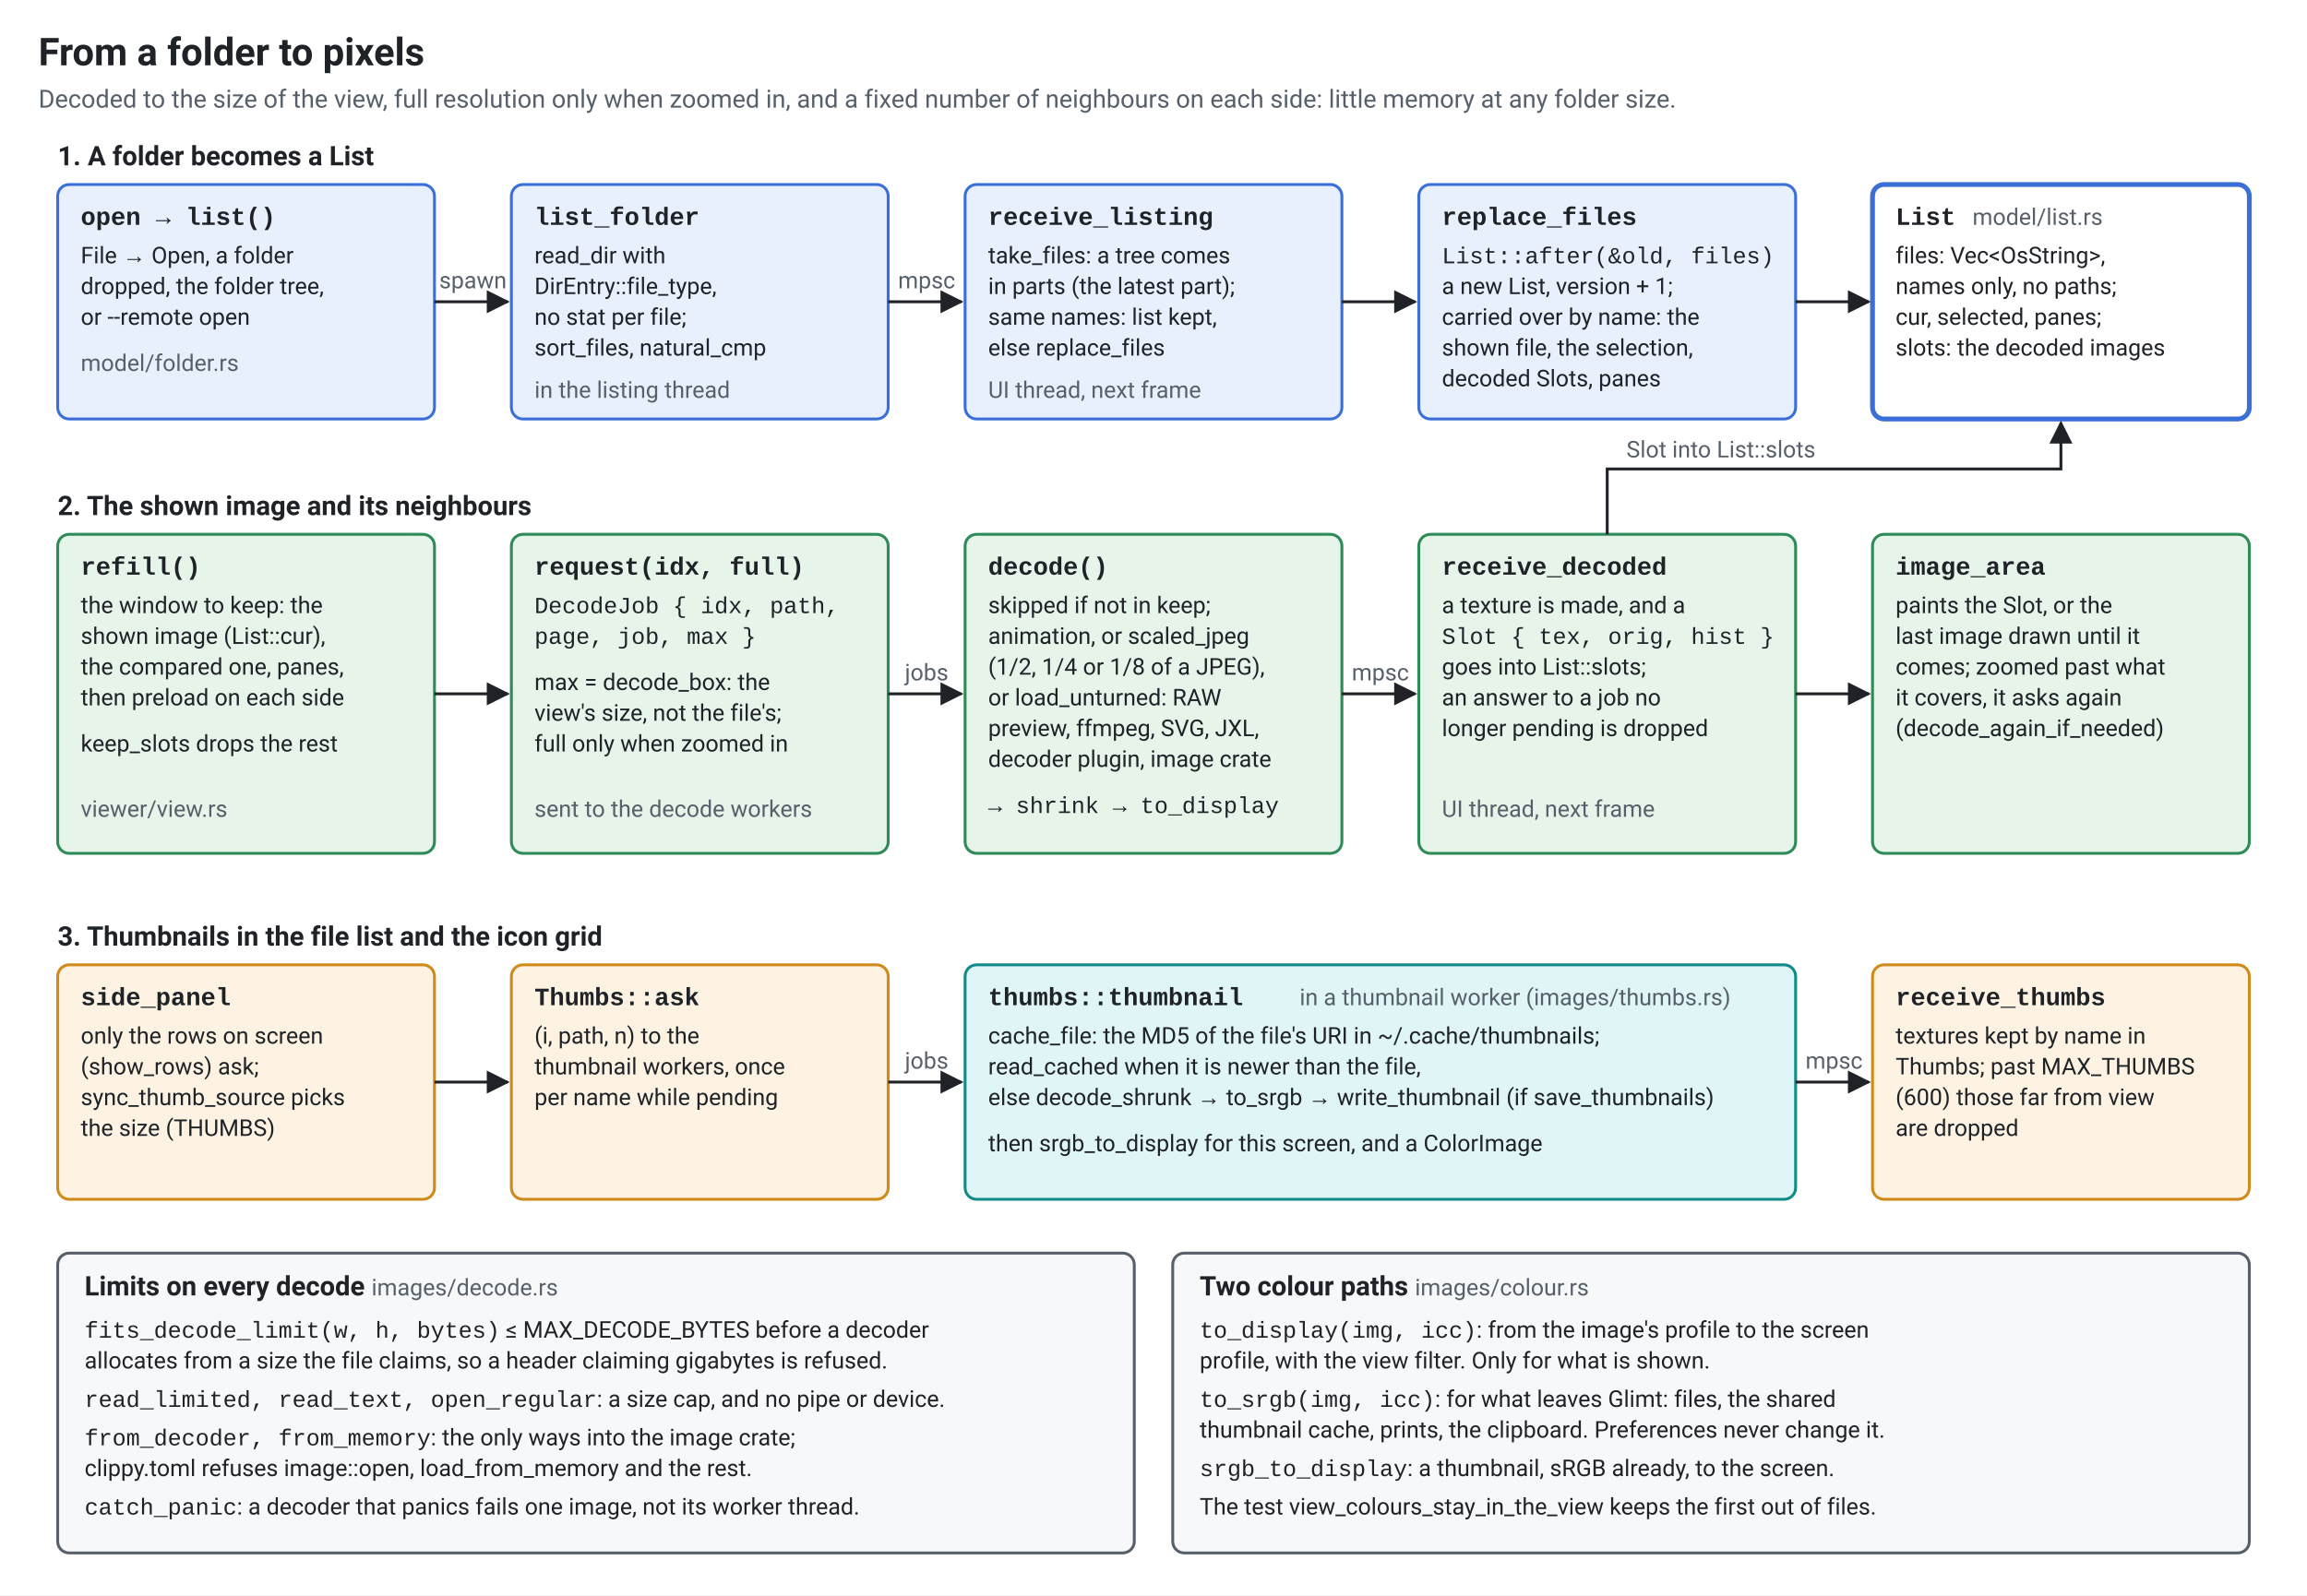
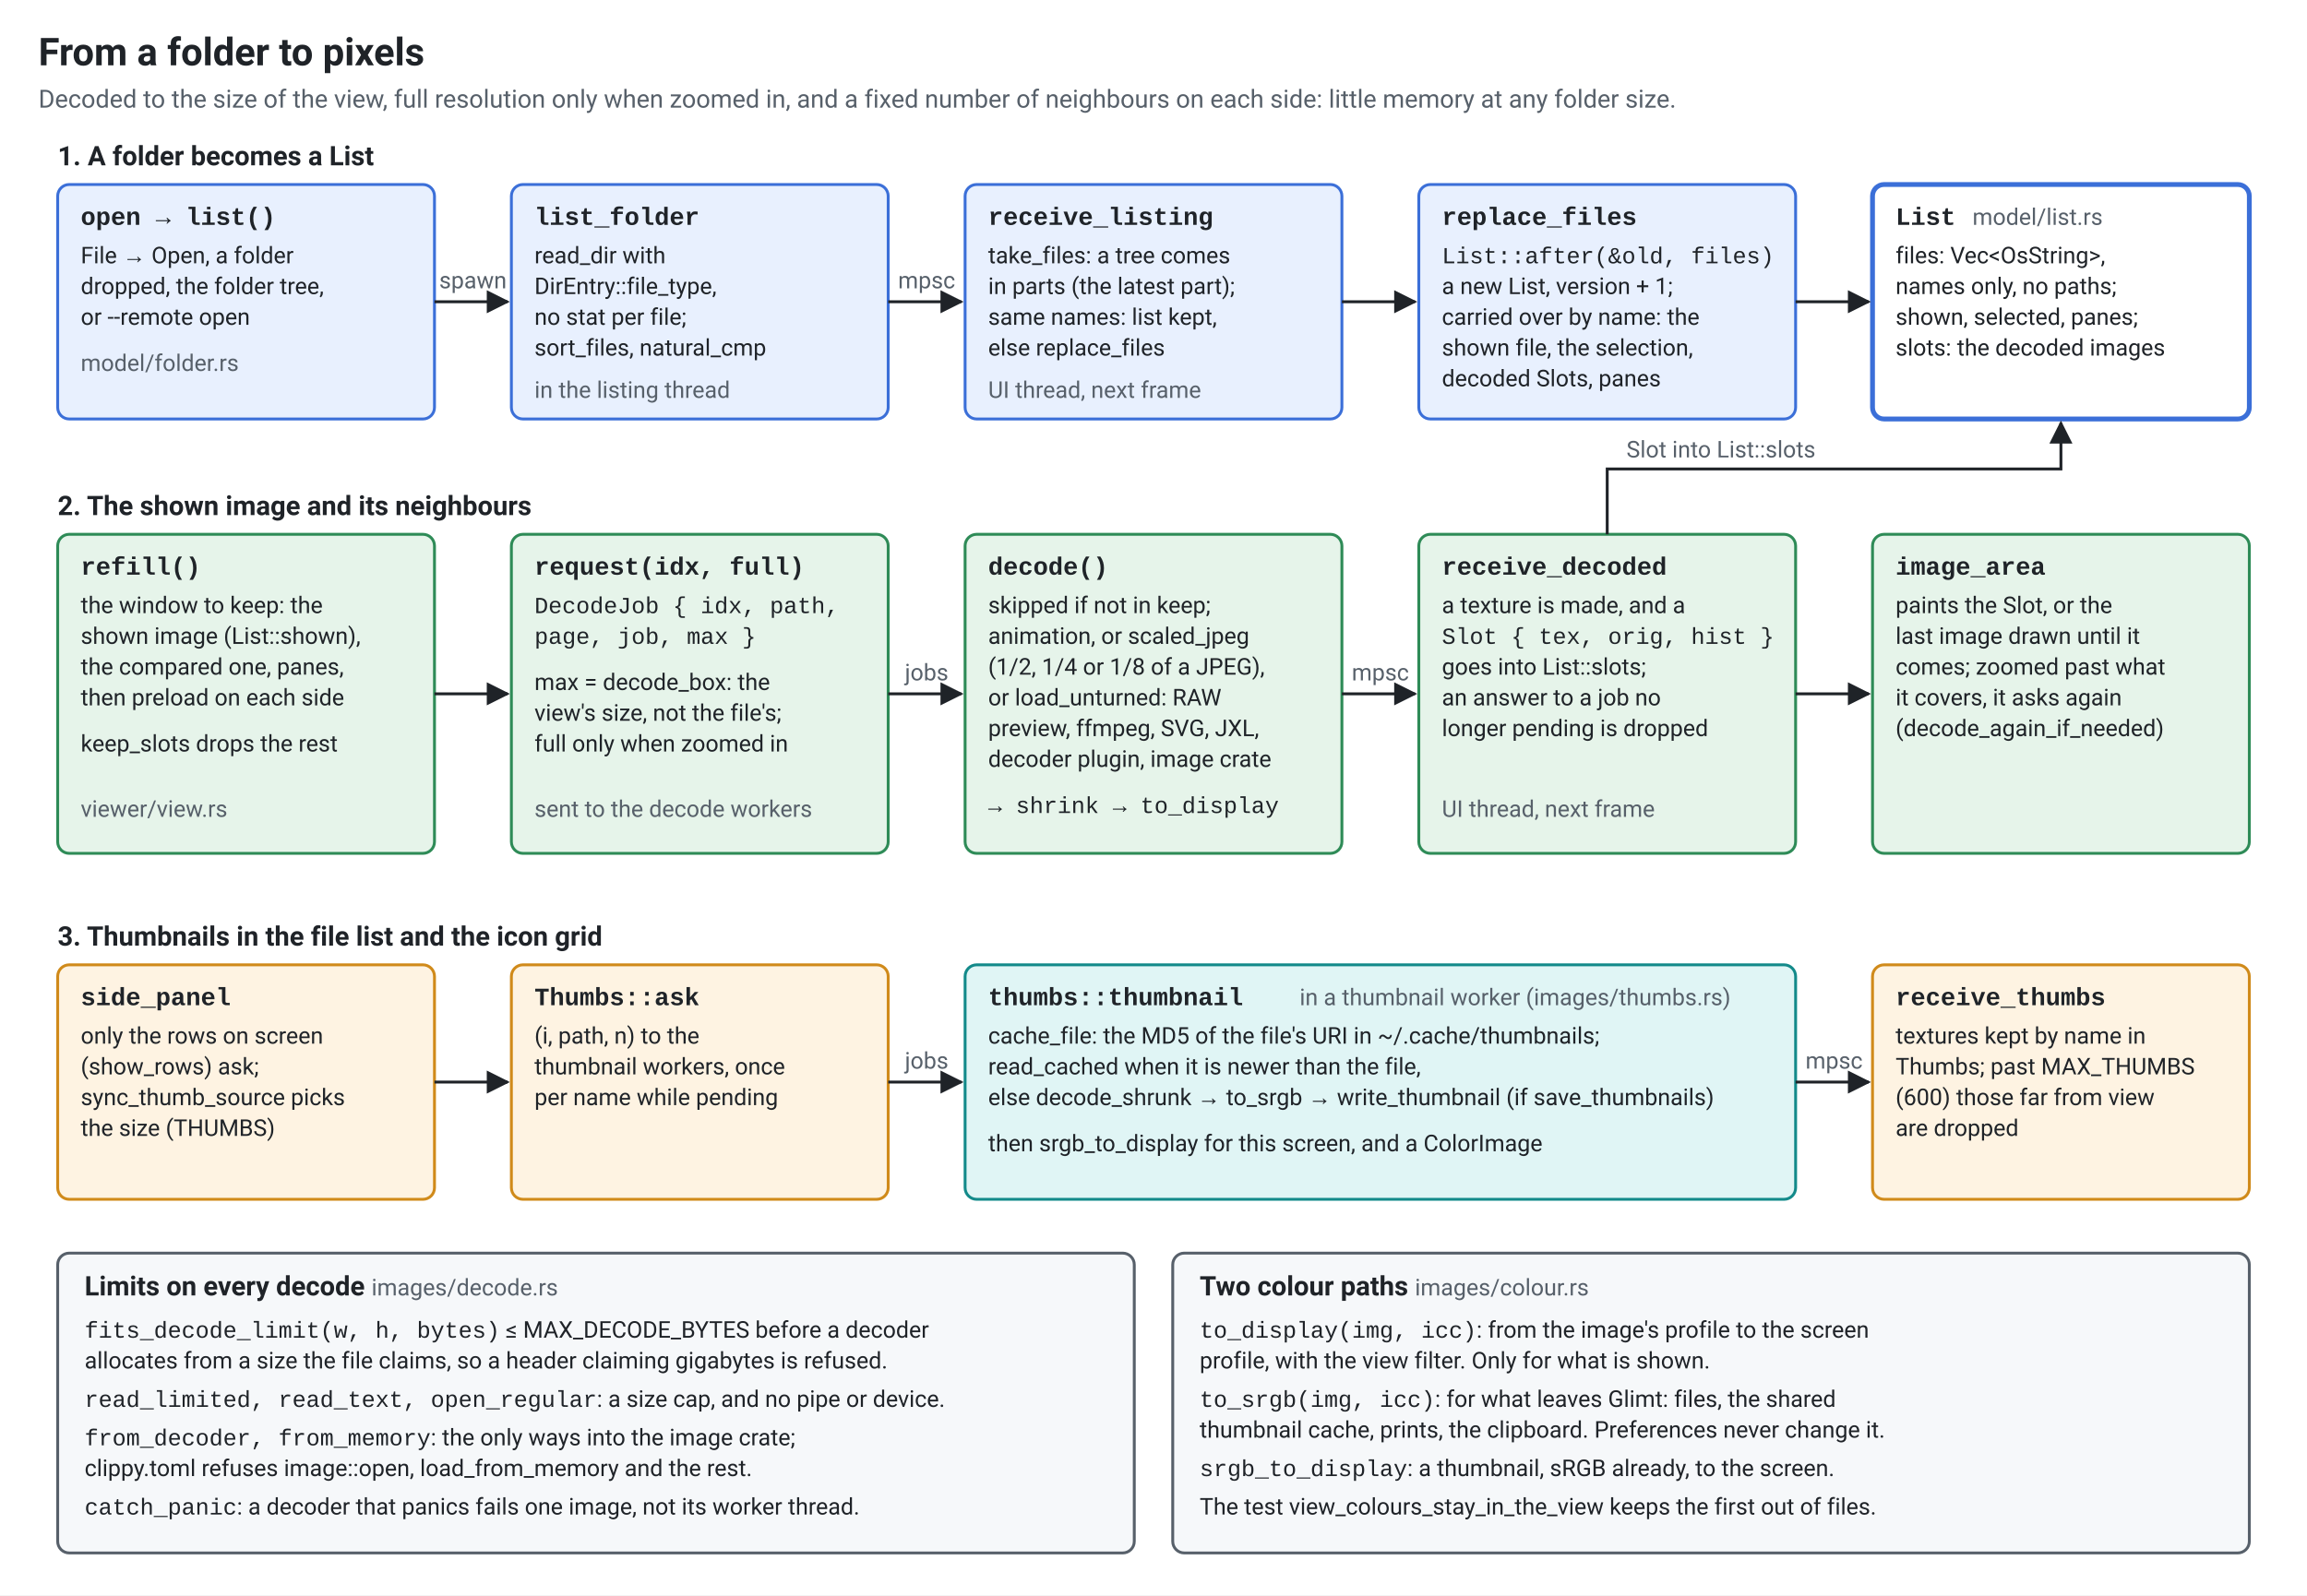
<svg xmlns="http://www.w3.org/2000/svg" viewBox="0 0 1200 830" width="1200" height="830" role="img" aria-label="From a folder to pixels in Glimt. A listing thread reads the folder without a stat per file; replace_files makes a new List and carries the shown file, selection and decoded slots over by name. refill asks the decode workers for the shown image and its neighbours at the size of the view; decode shrinks and converts to the screen with to_display. Thumbnails come from the freedesktop cache or are made, converted with to_srgb for the cache. Every decode checks fits_decode_limit before it allocates.">
  <defs>
    <marker id="arrow" viewBox="0 0 10 10" refX="9" refY="5" markerWidth="8" markerHeight="8" orient="auto-start-reverse">
      <path d="M0,0 L10,5 L0,10 z" fill="#1f2328" />
    </marker>
  </defs>
  <rect x="0" y="0" width="1200" height="830" fill="#ffffff" />
  <g font-family="system-ui, -apple-system, 'Segoe UI', Roboto, 'Helvetica Neue', Arial, sans-serif" fill="#1f2328">
    <text x="20" y="34" font-size="20" font-weight="700">From a folder to pixels</text>
    <text x="20" y="56" font-size="13" fill="#57606a">Decoded to the size of the view, full resolution only when zoomed in, and a fixed number of neighbours on each side: little memory at any folder size.</text>
    <text x="30" y="86" font-size="14" font-weight="700">1. A folder becomes a List</text>
    <g font-size="12">
      <rect x="30" y="96" width="196" height="122" rx="6" fill="#e8f0fe" stroke="#3b6fd8" stroke-width="1.5" />
      <text x="42" y="117" font-size="13" font-weight="700" font-family="ui-monospace, SFMono-Regular, Menlo, Consolas, 'Liberation Mono', monospace">open → list()</text>
      <text x="42" y="137">File → Open, a folder</text>
      <text x="42" y="153">dropped, the folder tree,</text>
      <text x="42" y="169">or --remote open</text>
      <text x="42" y="193" fill="#57606a">model/folder.rs</text>
      <rect x="266" y="96" width="196" height="122" rx="6" fill="#e8f0fe" stroke="#3b6fd8" stroke-width="1.5" />
      <text x="278" y="117" font-size="13" font-weight="700" font-family="ui-monospace, SFMono-Regular, Menlo, Consolas, 'Liberation Mono', monospace">list_folder</text>
      <text x="278" y="137">read_dir with</text>
      <text x="278" y="153">DirEntry::file_type,</text>
      <text x="278" y="169">no stat per file;</text>
      <text x="278" y="185">sort_files, natural_cmp</text>
      <text x="278" y="207" fill="#57606a">in the listing thread</text>
      <rect x="502" y="96" width="196" height="122" rx="6" fill="#e8f0fe" stroke="#3b6fd8" stroke-width="1.5" />
      <text x="514" y="117" font-size="13" font-weight="700" font-family="ui-monospace, SFMono-Regular, Menlo, Consolas, 'Liberation Mono', monospace">receive_listing</text>
      <text x="514" y="137">take_files: a tree comes</text>
      <text x="514" y="153">in parts (the latest part);</text>
      <text x="514" y="169">same names: list kept,</text>
      <text x="514" y="185">else replace_files</text>
      <text x="514" y="207" fill="#57606a">UI thread, next frame</text>
      <rect x="738" y="96" width="196" height="122" rx="6" fill="#e8f0fe" stroke="#3b6fd8" stroke-width="1.5" />
      <text x="750" y="117" font-size="13" font-weight="700" font-family="ui-monospace, SFMono-Regular, Menlo, Consolas, 'Liberation Mono', monospace">replace_files</text>
      <text x="750" y="137" font-family="ui-monospace, SFMono-Regular, Menlo, Consolas, 'Liberation Mono', monospace">List::after(&amp;old, files)</text>
      <text x="750" y="153">a new List, version + 1;</text>
      <text x="750" y="169">carried over by name: the</text>
      <text x="750" y="185">shown file, the selection,</text>
      <text x="750" y="201">decoded Slots, panes</text>
      <rect x="974" y="96" width="196" height="122" rx="6" fill="#ffffff" stroke="#3b6fd8" stroke-width="2.5" />
      <text x="986" y="117" font-size="13" font-weight="700" font-family="ui-monospace, SFMono-Regular, Menlo, Consolas, 'Liberation Mono', monospace">List</text>
      <text x="1026" y="117" fill="#57606a">model/list.rs</text>
      <text x="986" y="137">files: Vec&lt;OsString&gt;,</text>
      <text x="986" y="153">names only, no paths;</text>
-       <text x="986" y="169">cur, selected, panes;</text>
+       <text x="986" y="169">shown, selected, panes;</text>
      <text x="986" y="185">slots: the decoded images</text>
    </g>
    <g font-size="12" fill="#57606a" text-anchor="middle">
      <line x1="226" y1="157" x2="264" y2="157" stroke="#1f2328" stroke-width="1.5" marker-end="url(#arrow)" />
      <text x="246" y="150">spawn</text>
      <line x1="462" y1="157" x2="500" y2="157" stroke="#1f2328" stroke-width="1.5" marker-end="url(#arrow)" />
      <text x="482" y="150">mpsc</text>
      <line x1="698" y1="157" x2="736" y2="157" stroke="#1f2328" stroke-width="1.5" marker-end="url(#arrow)" />
      <line x1="934" y1="157" x2="972" y2="157" stroke="#1f2328" stroke-width="1.5" marker-end="url(#arrow)" />
    </g>
    <text x="30" y="268" font-size="14" font-weight="700">2. The shown image and its neighbours</text>
    <g font-size="12">
      <rect x="30" y="278" width="196" height="166" rx="6" fill="#e6f4ea" stroke="#2e8b57" stroke-width="1.5" />
      <text x="42" y="299" font-size="13" font-weight="700" font-family="ui-monospace, SFMono-Regular, Menlo, Consolas, 'Liberation Mono', monospace">refill()</text>
      <text x="42" y="319">the window to keep: the</text>
-       <text x="42" y="335">shown image (List::cur),</text>
+       <text x="42" y="335">shown image (List::shown),</text>
      <text x="42" y="351">the compared one, panes,</text>
      <text x="42" y="367">then preload on each side</text>
      <text x="42" y="391">keep_slots drops the rest</text>
      <text x="42" y="425" fill="#57606a">viewer/view.rs</text>
      <rect x="266" y="278" width="196" height="166" rx="6" fill="#e6f4ea" stroke="#2e8b57" stroke-width="1.5" />
      <text x="278" y="299" font-size="13" font-weight="700" font-family="ui-monospace, SFMono-Regular, Menlo, Consolas, 'Liberation Mono', monospace">request(idx, full)</text>
      <text x="278" y="319" font-family="ui-monospace, SFMono-Regular, Menlo, Consolas, 'Liberation Mono', monospace">DecodeJob { idx, path,</text>
      <text x="278" y="335" font-family="ui-monospace, SFMono-Regular, Menlo, Consolas, 'Liberation Mono', monospace">  page, job, max }</text>
      <text x="278" y="359">max = decode_box: the</text>
      <text x="278" y="375">view's size, not the file's;</text>
      <text x="278" y="391">full only when zoomed in</text>
      <text x="278" y="425" fill="#57606a">sent to the decode workers</text>
      <rect x="502" y="278" width="196" height="166" rx="6" fill="#e6f4ea" stroke="#2e8b57" stroke-width="1.5" />
      <text x="514" y="299" font-size="13" font-weight="700" font-family="ui-monospace, SFMono-Regular, Menlo, Consolas, 'Liberation Mono', monospace">decode()</text>
      <text x="514" y="319">skipped if not in keep;</text>
      <text x="514" y="335">animation, or scaled_jpeg</text>
      <text x="514" y="351">(1/2, 1/4 or 1/8 of a JPEG),</text>
      <text x="514" y="367">or load_unturned: RAW</text>
      <text x="514" y="383">preview, ffmpeg, SVG, JXL,</text>
      <text x="514" y="399">decoder plugin, image crate</text>
      <text x="514" y="423" font-family="ui-monospace, SFMono-Regular, Menlo, Consolas, 'Liberation Mono', monospace">→ shrink → to_display</text>
      <rect x="738" y="278" width="196" height="166" rx="6" fill="#e6f4ea" stroke="#2e8b57" stroke-width="1.5" />
      <text x="750" y="299" font-size="13" font-weight="700" font-family="ui-monospace, SFMono-Regular, Menlo, Consolas, 'Liberation Mono', monospace">receive_decoded</text>
      <text x="750" y="319">a texture is made, and a</text>
      <text x="750" y="335" font-family="ui-monospace, SFMono-Regular, Menlo, Consolas, 'Liberation Mono', monospace">Slot { tex, orig, hist }</text>
      <text x="750" y="351">goes into List::slots;</text>
      <text x="750" y="367">an answer to a job no</text>
      <text x="750" y="383">longer pending is dropped</text>
      <text x="750" y="425" fill="#57606a">UI thread, next frame</text>
      <rect x="974" y="278" width="196" height="166" rx="6" fill="#e6f4ea" stroke="#2e8b57" stroke-width="1.5" />
      <text x="986" y="299" font-size="13" font-weight="700" font-family="ui-monospace, SFMono-Regular, Menlo, Consolas, 'Liberation Mono', monospace">image_area</text>
      <text x="986" y="319">paints the Slot, or the</text>
      <text x="986" y="335">last image drawn until it</text>
      <text x="986" y="351">comes; zoomed past what</text>
      <text x="986" y="367">it covers, it asks again</text>
      <text x="986" y="383">(decode_again_if_needed)</text>
    </g>
    <g font-size="12" fill="#57606a" text-anchor="middle">
      <line x1="226" y1="361" x2="264" y2="361" stroke="#1f2328" stroke-width="1.5" marker-end="url(#arrow)" />
      <line x1="462" y1="361" x2="500" y2="361" stroke="#1f2328" stroke-width="1.5" marker-end="url(#arrow)" />
      <text x="482" y="354">jobs</text>
      <line x1="698" y1="361" x2="736" y2="361" stroke="#1f2328" stroke-width="1.5" marker-end="url(#arrow)" />
      <text x="718" y="354">mpsc</text>
      <line x1="934" y1="361" x2="972" y2="361" stroke="#1f2328" stroke-width="1.5" marker-end="url(#arrow)" />
    </g>
    <polyline points="836,278 836,244 1072,244 1072,220" fill="none" stroke="#1f2328" stroke-width="1.5" marker-end="url(#arrow)" />
    <text x="846" y="238" font-size="12" fill="#57606a">Slot into List::slots</text>
    <text x="30" y="492" font-size="14" font-weight="700">3. Thumbnails in the file list and the icon grid</text>
    <g font-size="12">
      <rect x="30" y="502" width="196" height="122" rx="6" fill="#fef3e2" stroke="#d08a1a" stroke-width="1.5" />
      <text x="42" y="523" font-size="13" font-weight="700" font-family="ui-monospace, SFMono-Regular, Menlo, Consolas, 'Liberation Mono', monospace">side_panel</text>
      <text x="42" y="543">only the rows on screen</text>
      <text x="42" y="559">(show_rows) ask;</text>
      <text x="42" y="575">sync_thumb_source picks</text>
      <text x="42" y="591">the size (THUMBS)</text>
      <rect x="266" y="502" width="196" height="122" rx="6" fill="#fef3e2" stroke="#d08a1a" stroke-width="1.5" />
      <text x="278" y="523" font-size="13" font-weight="700" font-family="ui-monospace, SFMono-Regular, Menlo, Consolas, 'Liberation Mono', monospace">Thumbs::ask</text>
      <text x="278" y="543">(i, path, n) to the</text>
      <text x="278" y="559">thumbnail workers, once</text>
      <text x="278" y="575">per name while pending</text>
      <rect x="502" y="502" width="432" height="122" rx="6" fill="#e0f5f5" stroke="#138a8a" stroke-width="1.5" />
      <text x="514" y="523" font-size="13" font-weight="700" font-family="ui-monospace, SFMono-Regular, Menlo, Consolas, 'Liberation Mono', monospace">thumbs::thumbnail</text>
      <text x="676" y="523" fill="#57606a">in a thumbnail worker (images/thumbs.rs)</text>
      <text x="514" y="543">cache_file: the MD5 of the file's URI in ~/.cache/thumbnails;</text>
      <text x="514" y="559">read_cached when it is newer than the file,</text>
      <text x="514" y="575">else decode_shrunk → to_srgb → write_thumbnail (if save_thumbnails)</text>
      <text x="514" y="599">then srgb_to_display for this screen, and a ColorImage</text>
      <rect x="974" y="502" width="196" height="122" rx="6" fill="#fef3e2" stroke="#d08a1a" stroke-width="1.5" />
      <text x="986" y="523" font-size="13" font-weight="700" font-family="ui-monospace, SFMono-Regular, Menlo, Consolas, 'Liberation Mono', monospace">receive_thumbs</text>
      <text x="986" y="543">textures kept by name in</text>
      <text x="986" y="559">Thumbs; past MAX_THUMBS</text>
      <text x="986" y="575">(600) those far from view</text>
      <text x="986" y="591">are dropped</text>
    </g>
    <g font-size="12" fill="#57606a" text-anchor="middle">
      <line x1="226" y1="563" x2="264" y2="563" stroke="#1f2328" stroke-width="1.5" marker-end="url(#arrow)" />
      <line x1="462" y1="563" x2="500" y2="563" stroke="#1f2328" stroke-width="1.5" marker-end="url(#arrow)" />
      <text x="482" y="556">jobs</text>
      <line x1="934" y1="563" x2="972" y2="563" stroke="#1f2328" stroke-width="1.5" marker-end="url(#arrow)" />
      <text x="954" y="556">mpsc</text>
    </g>
    <rect x="30" y="652" width="560" height="156" rx="6" fill="#f6f8fa" stroke="#57606a" stroke-width="1.5" />
    <text x="44" y="674" font-size="14" font-weight="700">Limits on every decode <tspan font-weight="400" font-size="12" fill="#57606a">images/decode.rs</tspan>
    </text>
    <g font-size="12">
      <text x="44" y="696">
        <tspan font-family="ui-monospace, SFMono-Regular, Menlo, Consolas, 'Liberation Mono', monospace">fits_decode_limit(w, h, bytes)</tspan> ≤ MAX_DECODE_BYTES before a decoder</text>
      <text x="44" y="712">allocates from a size the file claims, so a header claiming gigabytes is refused.</text>
      <text x="44" y="732">
        <tspan font-family="ui-monospace, SFMono-Regular, Menlo, Consolas, 'Liberation Mono', monospace">read_limited, read_text, open_regular</tspan>: a size cap, and no pipe or device.</text>
      <text x="44" y="752">
        <tspan font-family="ui-monospace, SFMono-Regular, Menlo, Consolas, 'Liberation Mono', monospace">from_decoder, from_memory</tspan>: the only ways into the image crate;</text>
      <text x="44" y="768">clippy.toml refuses image::open, load_from_memory and the rest.</text>
      <text x="44" y="788">
        <tspan font-family="ui-monospace, SFMono-Regular, Menlo, Consolas, 'Liberation Mono', monospace">catch_panic</tspan>: a decoder that panics fails one image, not its worker thread.</text>
    </g>
    <rect x="610" y="652" width="560" height="156" rx="6" fill="#f6f8fa" stroke="#57606a" stroke-width="1.5" />
    <text x="624" y="674" font-size="14" font-weight="700">Two colour paths <tspan font-weight="400" font-size="12" fill="#57606a">images/colour.rs</tspan>
    </text>
    <g font-size="12">
      <text x="624" y="696">
        <tspan font-family="ui-monospace, SFMono-Regular, Menlo, Consolas, 'Liberation Mono', monospace">to_display(img, icc)</tspan>: from the image's profile to the screen</text>
      <text x="624" y="712">profile, with the view filter. Only for what is shown.</text>
      <text x="624" y="732">
        <tspan font-family="ui-monospace, SFMono-Regular, Menlo, Consolas, 'Liberation Mono', monospace">to_srgb(img, icc)</tspan>: for what leaves Glimt: files, the shared</text>
      <text x="624" y="748">thumbnail cache, prints, the clipboard. Preferences never change it.</text>
      <text x="624" y="768">
        <tspan font-family="ui-monospace, SFMono-Regular, Menlo, Consolas, 'Liberation Mono', monospace">srgb_to_display</tspan>: a thumbnail, sRGB already, to the screen.</text>
      <text x="624" y="788">The test view_colours_stay_in_the_view keeps the first out of files.</text>
    </g>
  </g>
</svg>
